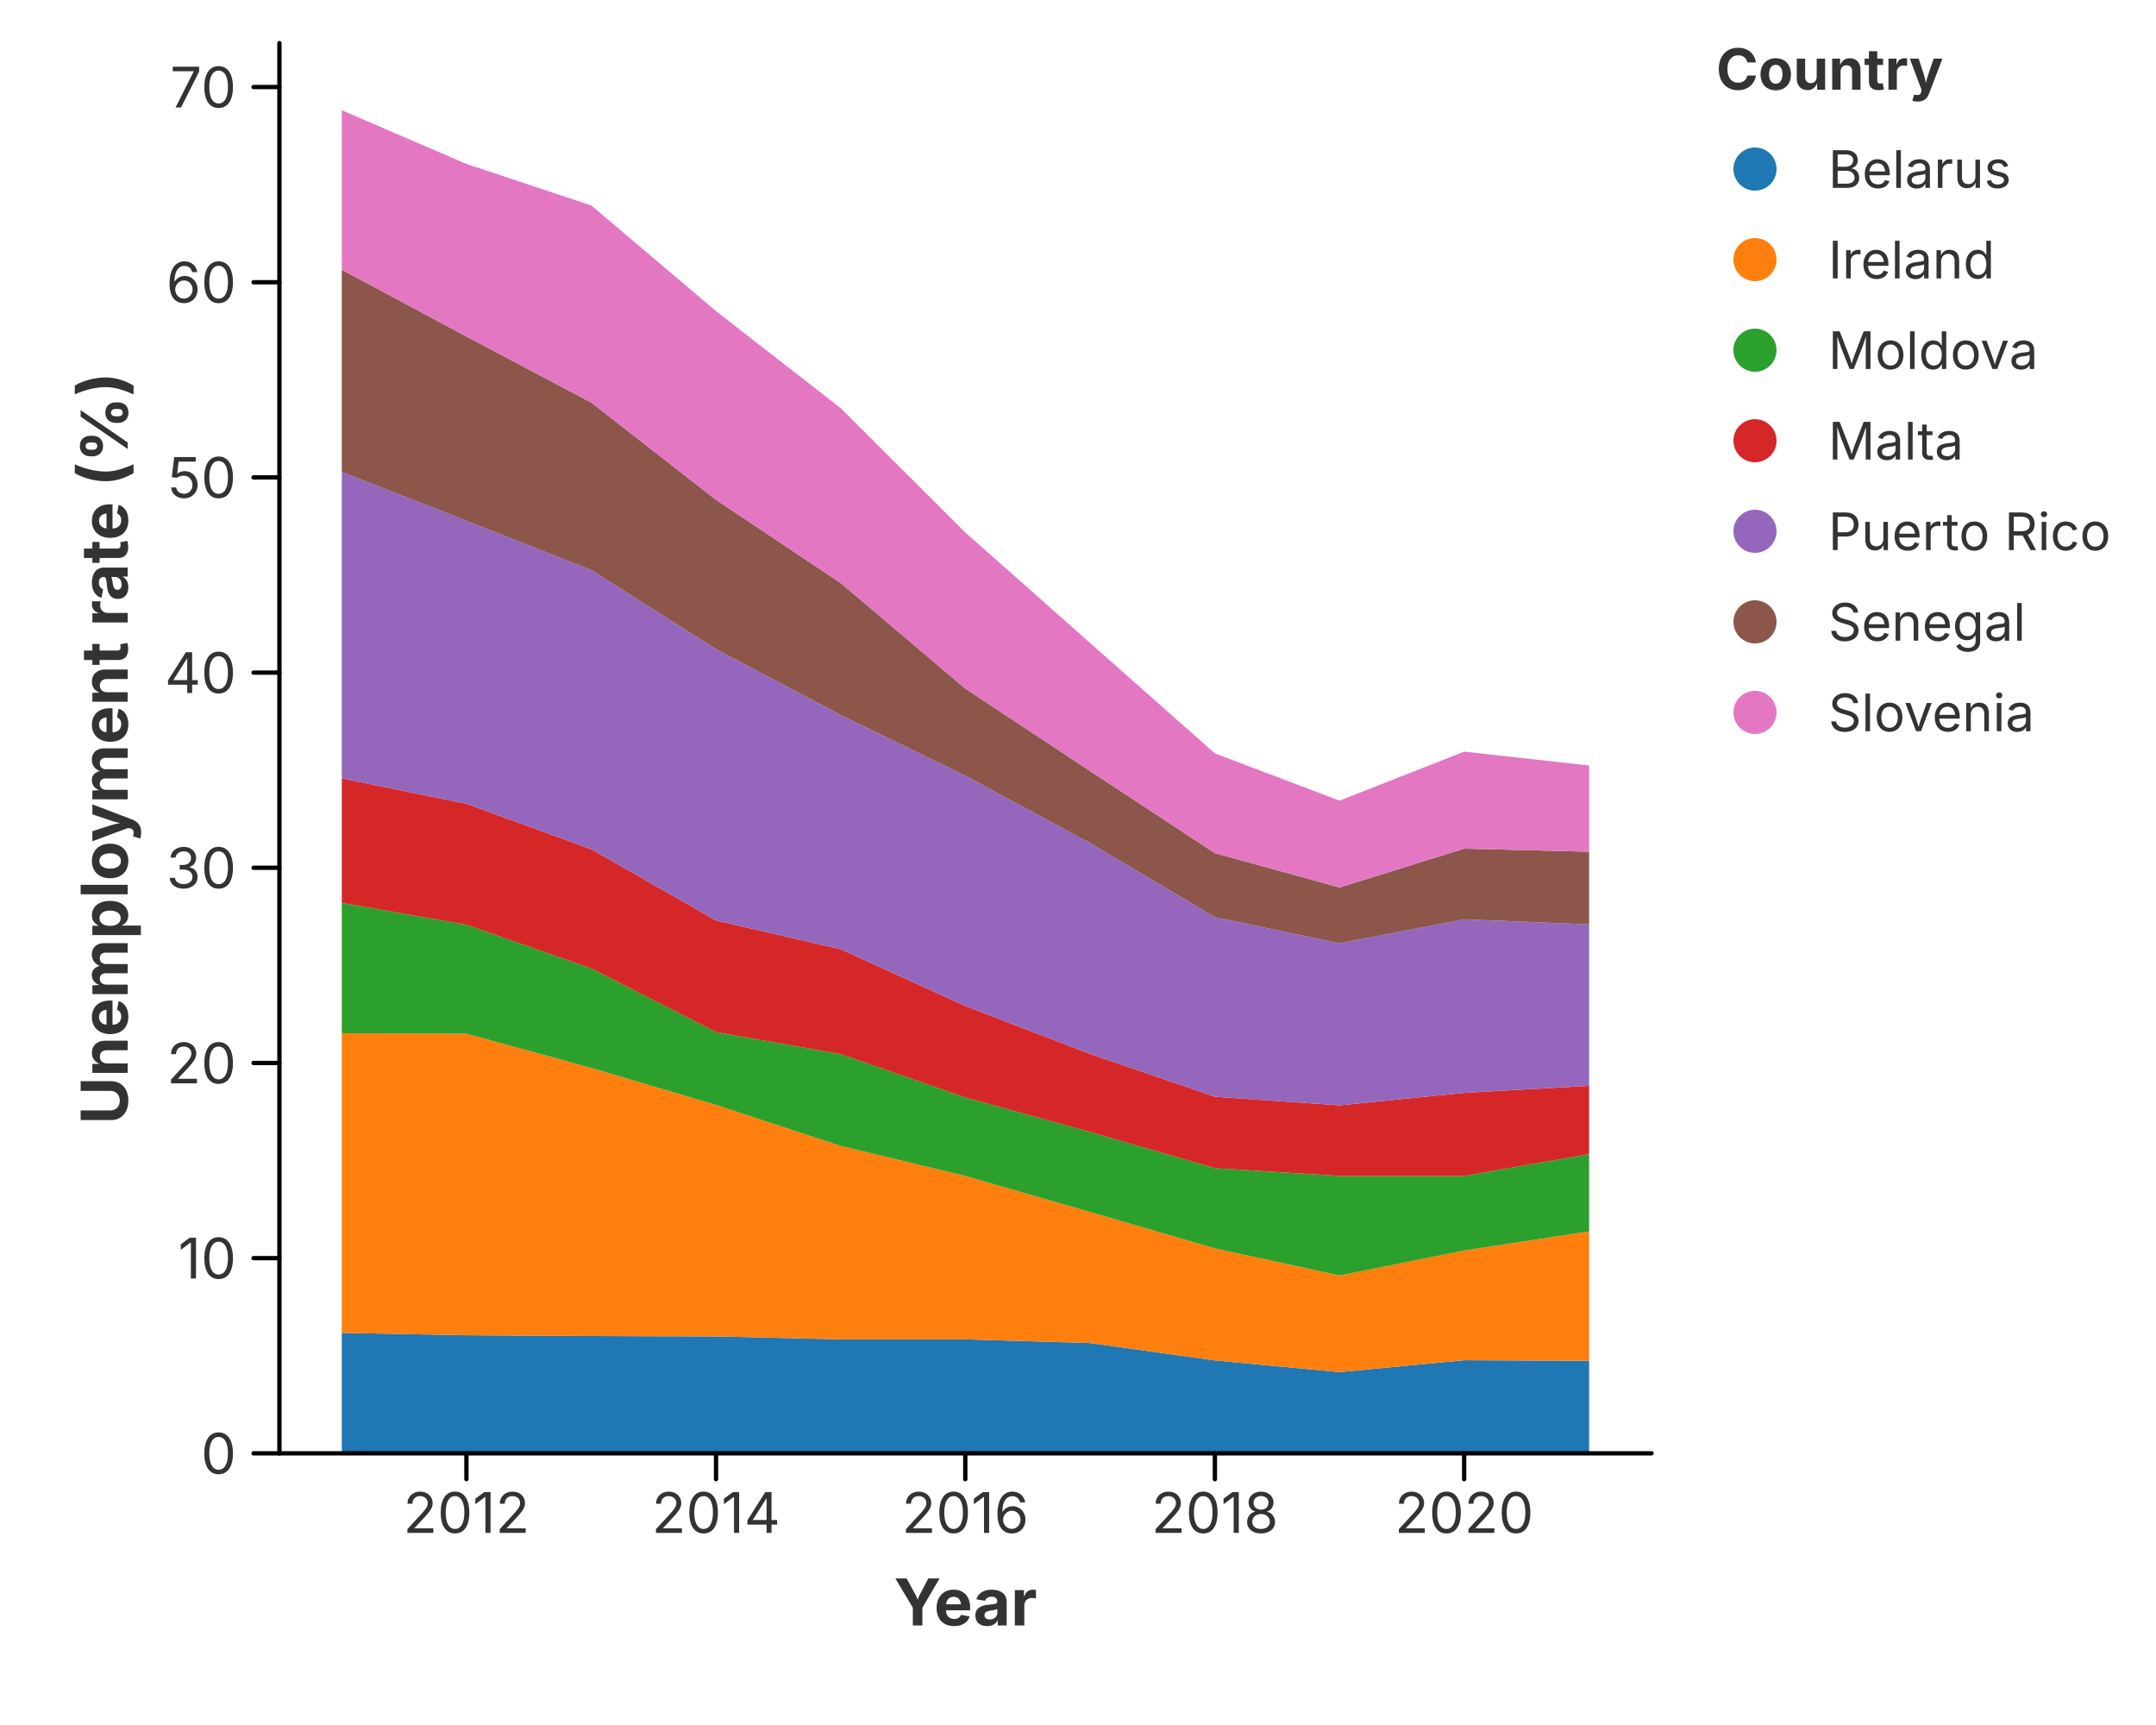
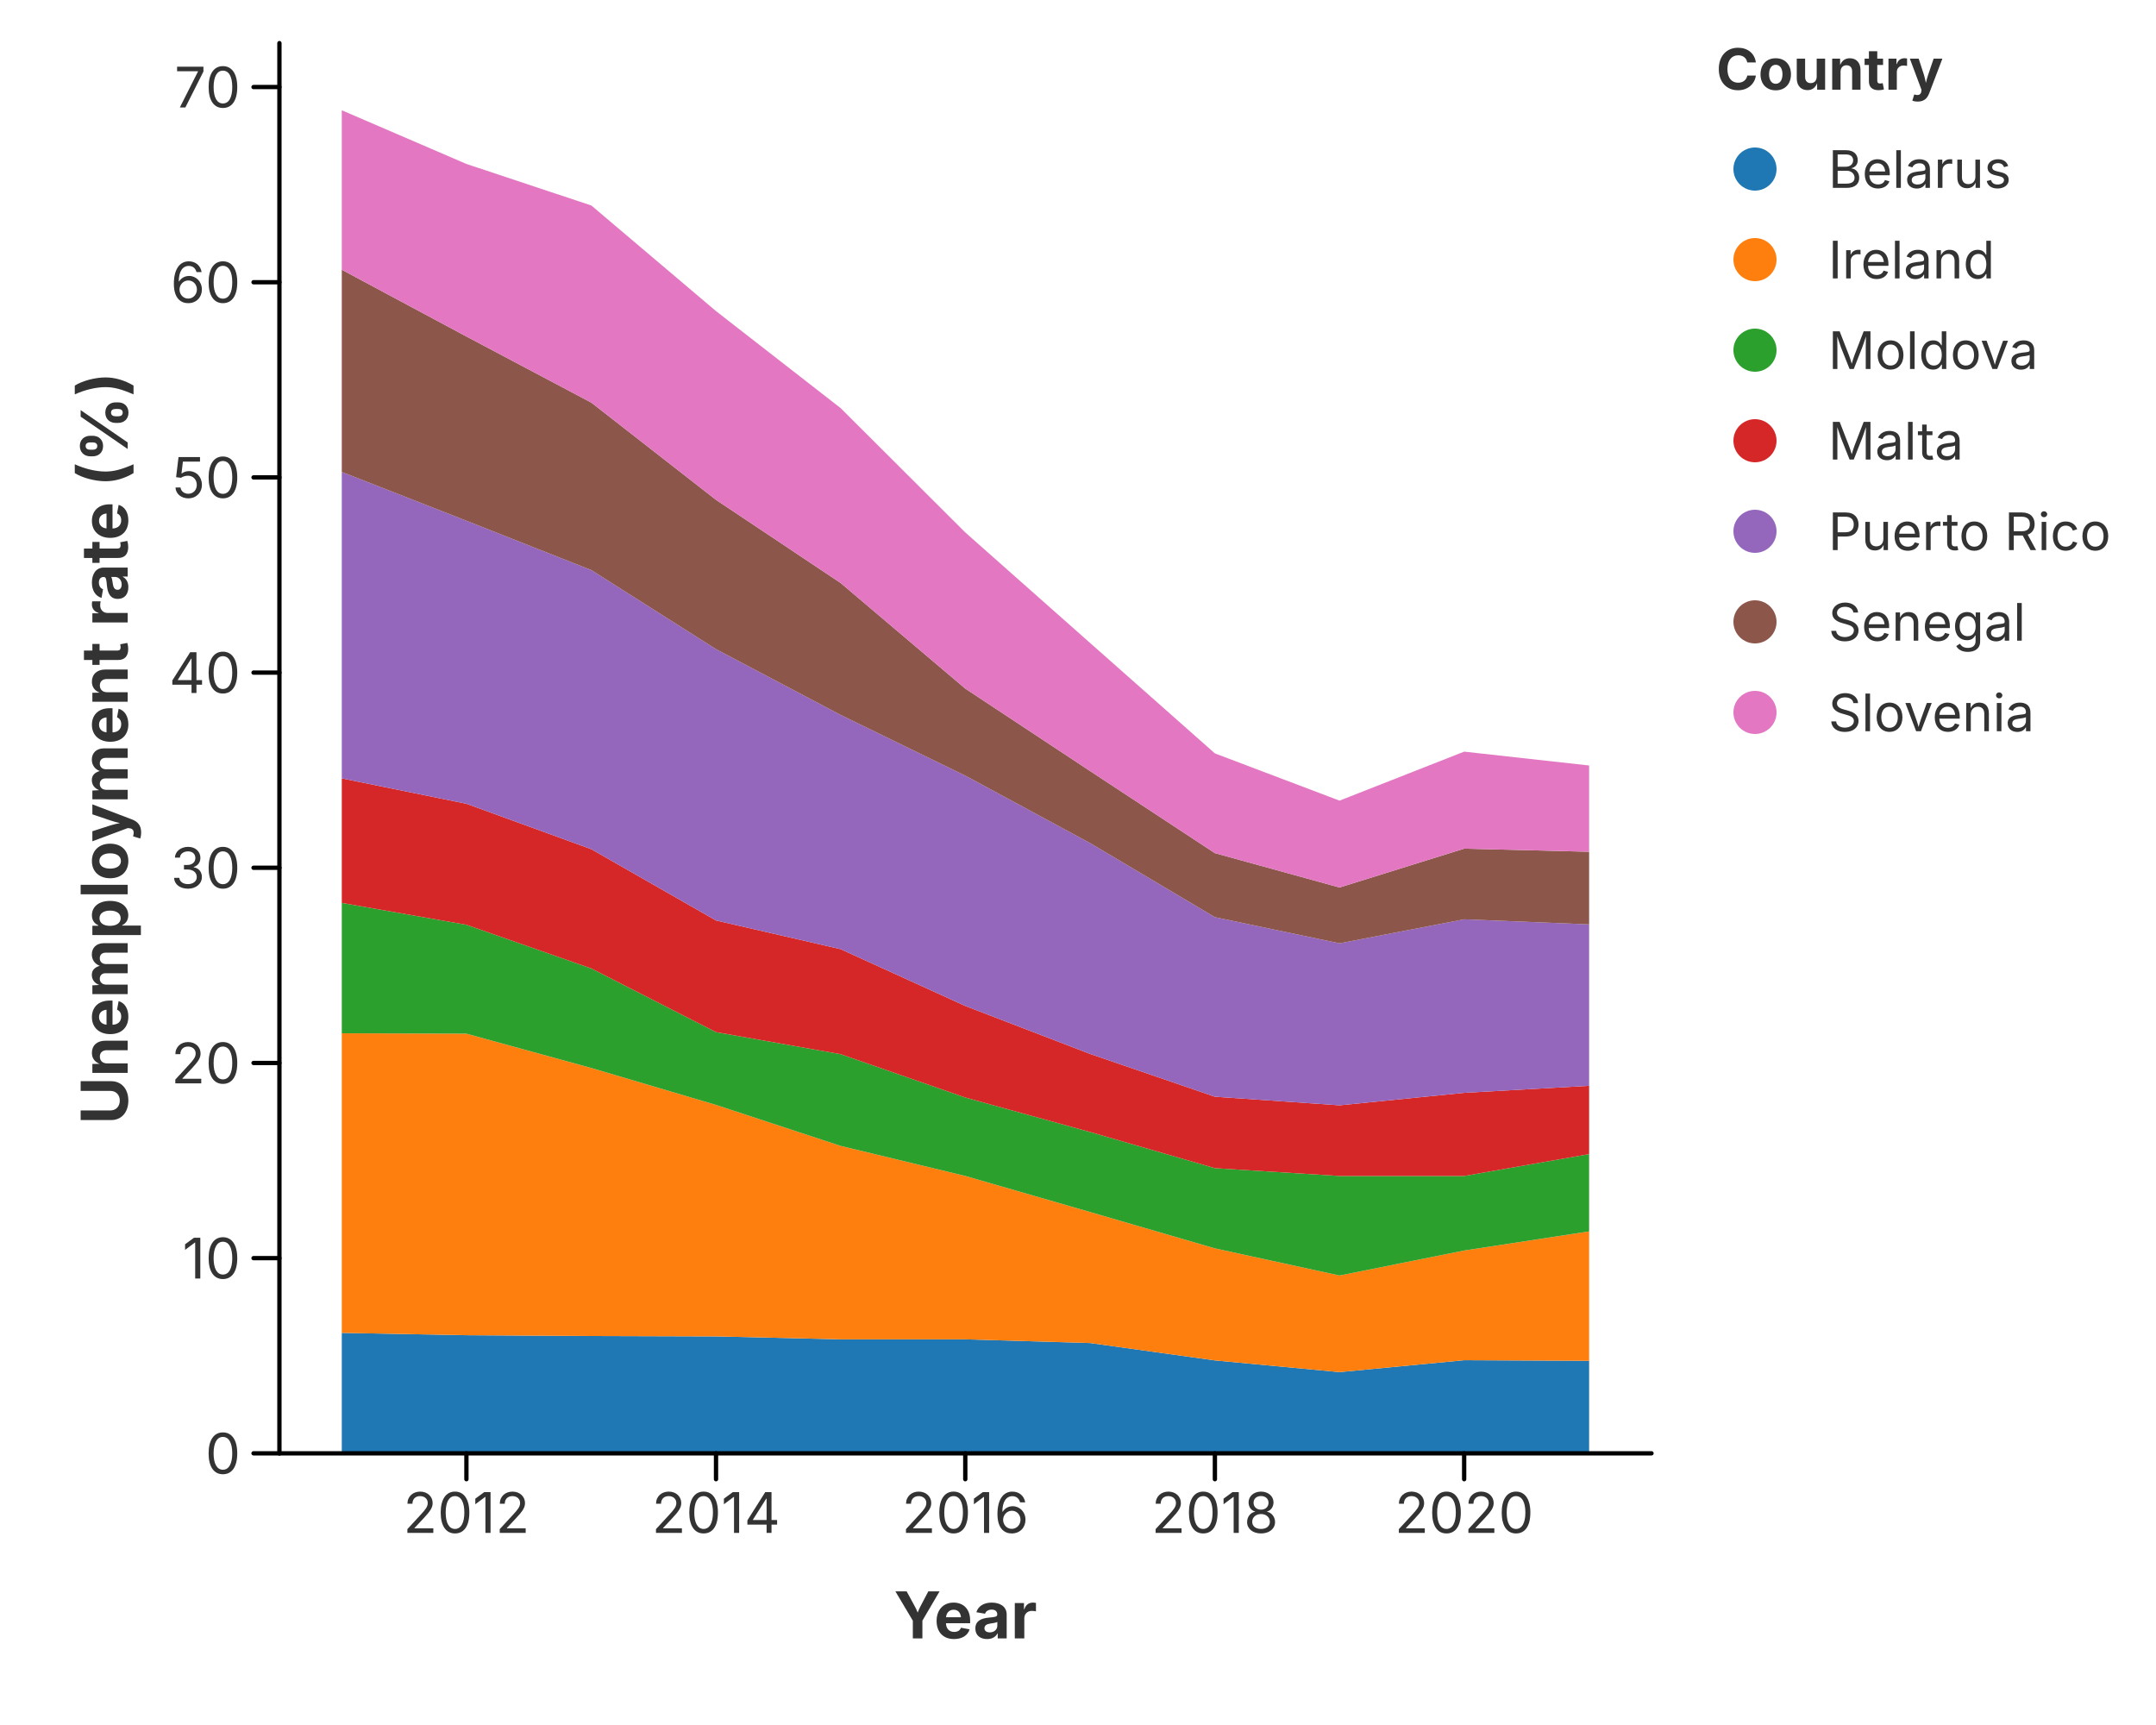
<svg xmlns="http://www.w3.org/2000/svg" width="500" height="400" viewBox="0 0 500 400">
  <rect x="0.000" y="0.000" width="500.000" height="400.000" fill="rgba(255,255,255,1.000)" stroke="none" stroke-width="0.000" fill-opacity="1.000" stroke-opacity="1.000" />
  <defs>
    <clipPath id="plot-clip-area-0">
      <rect x="64.800" y="10.000" width="318.200" height="327.000" />
    </clipPath>
  </defs>
  <g clip-path="url(#plot-clip-area-0)">
    <path d="M 79.264 309.075 L 108.167 309.618 L 137.150 309.799 L 166.053 309.890 L 194.957 310.569 L 223.860 310.569 L 252.843 311.429 L 281.747 315.457 L 310.650 318.172 L 339.554 315.411 L 368.536 315.547 L 368.536 337.000 L 339.554 337.000 L 310.650 337.000 L 281.747 337.000 L 252.843 337.000 L 223.860 337.000 L 194.957 337.000 L 166.053 337.000 L 137.150 337.000 L 108.167 337.000 L 79.264 337.000 Z" fill="rgba(31,119,180,1.000)" fill-opacity="1.000" stroke="none" />
    <path d="M 79.264 239.602 L 108.167 239.693 L 137.150 247.658 L 166.053 256.212 L 194.957 265.717 L 223.860 272.687 L 252.843 281.060 L 281.747 289.478 L 310.650 295.769 L 339.554 289.976 L 368.536 285.540 L 368.536 315.547 L 339.554 315.411 L 310.650 318.172 L 281.747 315.457 L 252.843 311.429 L 223.860 310.569 L 194.957 310.569 L 166.053 309.890 L 137.150 309.799 L 108.167 309.618 L 79.264 309.075 Z" fill="rgba(255,127,14,1.000)" fill-opacity="1.000" stroke="none" />
    <path d="M 79.264 209.369 L 108.167 214.438 L 137.150 224.576 L 166.053 239.331 L 194.957 244.445 L 223.860 254.492 L 252.843 262.503 L 281.747 270.876 L 310.650 272.687 L 339.554 272.687 L 368.536 267.618 L 368.536 285.540 L 339.554 289.976 L 310.650 295.769 L 281.747 289.478 L 252.843 281.060 L 223.860 272.687 L 194.957 265.717 L 166.053 256.212 L 137.150 247.658 L 108.167 239.693 L 79.264 239.602 Z" fill="rgba(44,160,44,1.000)" fill-opacity="1.000" stroke="none" />
    <path d="M 79.264 180.494 L 108.167 186.377 L 137.150 196.923 L 166.053 213.442 L 194.957 220.095 L 223.860 233.266 L 252.843 244.400 L 281.747 254.311 L 310.650 256.303 L 339.554 253.406 L 368.536 251.777 L 368.536 267.618 L 339.554 272.687 L 310.650 272.687 L 281.747 270.876 L 252.843 262.503 L 223.860 254.492 L 194.957 244.445 L 166.053 239.331 L 137.150 224.576 L 108.167 214.438 L 79.264 209.369 Z" fill="rgba(214,39,40,1.000)" fill-opacity="1.000" stroke="none" />
    <path d="M 79.264 109.437 L 108.167 120.752 L 137.150 132.202 L 166.053 150.532 L 194.957 165.784 L 223.860 179.860 L 252.843 195.520 L 281.747 212.673 L 310.650 218.738 L 339.554 213.171 L 368.536 214.348 L 368.536 251.777 L 339.554 253.406 L 310.650 256.303 L 281.747 254.311 L 252.843 244.400 L 223.860 233.266 L 194.957 220.095 L 166.053 213.442 L 137.150 196.923 L 108.167 186.377 L 79.264 180.494 Z" fill="rgba(148,103,189,1.000)" fill-opacity="1.000" stroke="none" />
    <path d="M 79.264 62.548 L 108.167 78.027 L 137.150 93.370 L 166.053 115.909 L 194.957 135.189 L 223.860 159.674 L 252.843 178.819 L 281.747 197.828 L 310.650 205.794 L 339.554 196.787 L 368.536 197.511 L 368.536 214.348 L 339.554 213.171 L 310.650 218.738 L 281.747 212.673 L 252.843 195.520 L 223.860 179.860 L 194.957 165.784 L 166.053 150.532 L 137.150 132.202 L 108.167 120.752 L 79.264 109.437 Z" fill="rgba(140,86,75,1.000)" fill-opacity="1.000" stroke="none" />
    <path d="M 79.264 25.571 L 108.167 38.018 L 137.150 47.658 L 166.053 72.143 L 194.957 94.637 L 223.860 123.467 L 252.843 149.129 L 281.747 174.701 L 310.650 185.653 L 339.554 174.293 L 368.536 177.507 L 368.536 197.511 L 339.554 196.787 L 310.650 205.794 L 281.747 197.828 L 252.843 178.819 L 223.860 159.674 L 194.957 135.189 L 166.053 115.909 L 137.150 93.370 L 108.167 78.027 L 79.264 62.548 Z" fill="rgba(227,119,194,1.000)" fill-opacity="1.000" stroke="none" />
  </g>
  <path d="M 64.800 337.000 L 383.000 337.000" fill="none" stroke="rgba(0,0,0,1.000)" stroke-width="1.000" stroke-opacity="1.000" stroke-linejoin="round" stroke-linecap="round" />
  <path d="M 108.167 337.000 L 108.167 343.000" fill="none" stroke="rgba(0,0,0,1.000)" stroke-width="1.000" stroke-opacity="1.000" stroke-linejoin="round" stroke-linecap="round" />
  <text x="108.167" y="346.000" font-size="13.0" font-family="Inter, -apple-system, BlinkMacSystemFont, 'Segoe UI', Roboto, Helvetica, Arial, 'PingFang SC', 'Microsoft YaHei', Ubuntu, Cantarell, 'Noto Sans', sans-serif" fill="rgba(51,51,51,1.000)" fill-opacity="1.000" text-anchor="middle" font-weight="normal" font-style="normal" dominant-baseline="hanging" transform="rotate(0 108.167 346.000)">2012</text>
  <path d="M 166.053 337.000 L 166.053 343.000" fill="none" stroke="rgba(0,0,0,1.000)" stroke-width="1.000" stroke-opacity="1.000" stroke-linejoin="round" stroke-linecap="round" />
  <text x="166.053" y="346.000" font-size="13.0" font-family="Inter, -apple-system, BlinkMacSystemFont, 'Segoe UI', Roboto, Helvetica, Arial, 'PingFang SC', 'Microsoft YaHei', Ubuntu, Cantarell, 'Noto Sans', sans-serif" fill="rgba(51,51,51,1.000)" fill-opacity="1.000" text-anchor="middle" font-weight="normal" font-style="normal" dominant-baseline="hanging" transform="rotate(0 166.053 346.000)">2014</text>
  <path d="M 223.860 337.000 L 223.860 343.000" fill="none" stroke="rgba(0,0,0,1.000)" stroke-width="1.000" stroke-opacity="1.000" stroke-linejoin="round" stroke-linecap="round" />
  <text x="223.860" y="346.000" font-size="13.0" font-family="Inter, -apple-system, BlinkMacSystemFont, 'Segoe UI', Roboto, Helvetica, Arial, 'PingFang SC', 'Microsoft YaHei', Ubuntu, Cantarell, 'Noto Sans', sans-serif" fill="rgba(51,51,51,1.000)" fill-opacity="1.000" text-anchor="middle" font-weight="normal" font-style="normal" dominant-baseline="hanging" transform="rotate(0 223.860 346.000)">2016</text>
  <path d="M 281.747 337.000 L 281.747 343.000" fill="none" stroke="rgba(0,0,0,1.000)" stroke-width="1.000" stroke-opacity="1.000" stroke-linejoin="round" stroke-linecap="round" />
  <text x="281.747" y="346.000" font-size="13.0" font-family="Inter, -apple-system, BlinkMacSystemFont, 'Segoe UI', Roboto, Helvetica, Arial, 'PingFang SC', 'Microsoft YaHei', Ubuntu, Cantarell, 'Noto Sans', sans-serif" fill="rgba(51,51,51,1.000)" fill-opacity="1.000" text-anchor="middle" font-weight="normal" font-style="normal" dominant-baseline="hanging" transform="rotate(0 281.747 346.000)">2018</text>
  <path d="M 339.554 337.000 L 339.554 343.000" fill="none" stroke="rgba(0,0,0,1.000)" stroke-width="1.000" stroke-opacity="1.000" stroke-linejoin="round" stroke-linecap="round" />
  <text x="339.554" y="346.000" font-size="13.0" font-family="Inter, -apple-system, BlinkMacSystemFont, 'Segoe UI', Roboto, Helvetica, Arial, 'PingFang SC', 'Microsoft YaHei', Ubuntu, Cantarell, 'Noto Sans', sans-serif" fill="rgba(51,51,51,1.000)" fill-opacity="1.000" text-anchor="middle" font-weight="normal" font-style="normal" dominant-baseline="hanging" transform="rotate(0 339.554 346.000)">2020</text>
-   <text x="223.900" y="366.000" font-size="15.0" font-family="Inter, -apple-system, BlinkMacSystemFont, 'Segoe UI', Roboto, Helvetica, Arial, 'PingFang SC', 'Microsoft YaHei', Ubuntu, Cantarell, 'Noto Sans', sans-serif" fill="rgba(51,51,51,1.000)" fill-opacity="1.000" text-anchor="middle" font-weight="bold" font-style="normal" dominant-baseline="hanging" transform="rotate(0 223.900 366.000)">Year</text>
+   <text x="223.900" y="369.000" font-size="15.0" font-family="Inter, -apple-system, BlinkMacSystemFont, 'Segoe UI', Roboto, Helvetica, Arial, 'PingFang SC', 'Microsoft YaHei', Ubuntu, Cantarell, 'Noto Sans', sans-serif" fill="rgba(51,51,51,1.000)" fill-opacity="1.000" text-anchor="middle" font-weight="bold" font-style="normal" dominant-baseline="hanging" transform="rotate(0 223.900 369.000)">Year</text>
  <path d="M 64.800 10.000 L 64.800 337.000" fill="none" stroke="rgba(0,0,0,1.000)" stroke-width="1.000" stroke-opacity="1.000" stroke-linejoin="round" stroke-linecap="round" />
  <path d="M 64.800 337.000 L 58.800 337.000" fill="none" stroke="rgba(0,0,0,1.000)" stroke-width="1.000" stroke-opacity="1.000" stroke-linejoin="round" stroke-linecap="round" />
-   <text x="54.800" y="337.000" font-size="13.0" font-family="Inter, -apple-system, BlinkMacSystemFont, 'Segoe UI', Roboto, Helvetica, Arial, 'PingFang SC', 'Microsoft YaHei', Ubuntu, Cantarell, 'Noto Sans', sans-serif" fill="rgba(51,51,51,1.000)" fill-opacity="1.000" text-anchor="end" font-weight="normal" font-style="normal" dominant-baseline="central" transform="rotate(0 54.800 337.000)">0</text>
+   <text x="55.800" y="337.000" font-size="13.0" font-family="Inter, -apple-system, BlinkMacSystemFont, 'Segoe UI', Roboto, Helvetica, Arial, 'PingFang SC', 'Microsoft YaHei', Ubuntu, Cantarell, 'Noto Sans', sans-serif" fill="rgba(51,51,51,1.000)" fill-opacity="1.000" text-anchor="end" font-weight="normal" font-style="normal" dominant-baseline="central" transform="rotate(0 55.800 337.000)">0</text>
  <path d="M 64.800 291.741 L 58.800 291.741" fill="none" stroke="rgba(0,0,0,1.000)" stroke-width="1.000" stroke-opacity="1.000" stroke-linejoin="round" stroke-linecap="round" />
-   <text x="54.800" y="291.741" font-size="13.0" font-family="Inter, -apple-system, BlinkMacSystemFont, 'Segoe UI', Roboto, Helvetica, Arial, 'PingFang SC', 'Microsoft YaHei', Ubuntu, Cantarell, 'Noto Sans', sans-serif" fill="rgba(51,51,51,1.000)" fill-opacity="1.000" text-anchor="end" font-weight="normal" font-style="normal" dominant-baseline="central" transform="rotate(0 54.800 291.741)">10</text>
+   <text x="55.800" y="291.741" font-size="13.0" font-family="Inter, -apple-system, BlinkMacSystemFont, 'Segoe UI', Roboto, Helvetica, Arial, 'PingFang SC', 'Microsoft YaHei', Ubuntu, Cantarell, 'Noto Sans', sans-serif" fill="rgba(51,51,51,1.000)" fill-opacity="1.000" text-anchor="end" font-weight="normal" font-style="normal" dominant-baseline="central" transform="rotate(0 55.800 291.741)">10</text>
  <path d="M 64.800 246.482 L 58.800 246.482" fill="none" stroke="rgba(0,0,0,1.000)" stroke-width="1.000" stroke-opacity="1.000" stroke-linejoin="round" stroke-linecap="round" />
-   <text x="54.800" y="246.482" font-size="13.0" font-family="Inter, -apple-system, BlinkMacSystemFont, 'Segoe UI', Roboto, Helvetica, Arial, 'PingFang SC', 'Microsoft YaHei', Ubuntu, Cantarell, 'Noto Sans', sans-serif" fill="rgba(51,51,51,1.000)" fill-opacity="1.000" text-anchor="end" font-weight="normal" font-style="normal" dominant-baseline="central" transform="rotate(0 54.800 246.482)">20</text>
+   <text x="55.800" y="246.482" font-size="13.0" font-family="Inter, -apple-system, BlinkMacSystemFont, 'Segoe UI', Roboto, Helvetica, Arial, 'PingFang SC', 'Microsoft YaHei', Ubuntu, Cantarell, 'Noto Sans', sans-serif" fill="rgba(51,51,51,1.000)" fill-opacity="1.000" text-anchor="end" font-weight="normal" font-style="normal" dominant-baseline="central" transform="rotate(0 55.800 246.482)">20</text>
  <path d="M 64.800 201.222 L 58.800 201.222" fill="none" stroke="rgba(0,0,0,1.000)" stroke-width="1.000" stroke-opacity="1.000" stroke-linejoin="round" stroke-linecap="round" />
-   <text x="54.800" y="201.222" font-size="13.0" font-family="Inter, -apple-system, BlinkMacSystemFont, 'Segoe UI', Roboto, Helvetica, Arial, 'PingFang SC', 'Microsoft YaHei', Ubuntu, Cantarell, 'Noto Sans', sans-serif" fill="rgba(51,51,51,1.000)" fill-opacity="1.000" text-anchor="end" font-weight="normal" font-style="normal" dominant-baseline="central" transform="rotate(0 54.800 201.222)">30</text>
+   <text x="55.800" y="201.222" font-size="13.0" font-family="Inter, -apple-system, BlinkMacSystemFont, 'Segoe UI', Roboto, Helvetica, Arial, 'PingFang SC', 'Microsoft YaHei', Ubuntu, Cantarell, 'Noto Sans', sans-serif" fill="rgba(51,51,51,1.000)" fill-opacity="1.000" text-anchor="end" font-weight="normal" font-style="normal" dominant-baseline="central" transform="rotate(0 55.800 201.222)">30</text>
  <path d="M 64.800 155.963 L 58.800 155.963" fill="none" stroke="rgba(0,0,0,1.000)" stroke-width="1.000" stroke-opacity="1.000" stroke-linejoin="round" stroke-linecap="round" />
-   <text x="54.800" y="155.963" font-size="13.0" font-family="Inter, -apple-system, BlinkMacSystemFont, 'Segoe UI', Roboto, Helvetica, Arial, 'PingFang SC', 'Microsoft YaHei', Ubuntu, Cantarell, 'Noto Sans', sans-serif" fill="rgba(51,51,51,1.000)" fill-opacity="1.000" text-anchor="end" font-weight="normal" font-style="normal" dominant-baseline="central" transform="rotate(0 54.800 155.963)">40</text>
+   <text x="55.800" y="155.963" font-size="13.0" font-family="Inter, -apple-system, BlinkMacSystemFont, 'Segoe UI', Roboto, Helvetica, Arial, 'PingFang SC', 'Microsoft YaHei', Ubuntu, Cantarell, 'Noto Sans', sans-serif" fill="rgba(51,51,51,1.000)" fill-opacity="1.000" text-anchor="end" font-weight="normal" font-style="normal" dominant-baseline="central" transform="rotate(0 55.800 155.963)">40</text>
  <path d="M 64.800 110.704 L 58.800 110.704" fill="none" stroke="rgba(0,0,0,1.000)" stroke-width="1.000" stroke-opacity="1.000" stroke-linejoin="round" stroke-linecap="round" />
-   <text x="54.800" y="110.704" font-size="13.0" font-family="Inter, -apple-system, BlinkMacSystemFont, 'Segoe UI', Roboto, Helvetica, Arial, 'PingFang SC', 'Microsoft YaHei', Ubuntu, Cantarell, 'Noto Sans', sans-serif" fill="rgba(51,51,51,1.000)" fill-opacity="1.000" text-anchor="end" font-weight="normal" font-style="normal" dominant-baseline="central" transform="rotate(0 54.800 110.704)">50</text>
+   <text x="55.800" y="110.704" font-size="13.0" font-family="Inter, -apple-system, BlinkMacSystemFont, 'Segoe UI', Roboto, Helvetica, Arial, 'PingFang SC', 'Microsoft YaHei', Ubuntu, Cantarell, 'Noto Sans', sans-serif" fill="rgba(51,51,51,1.000)" fill-opacity="1.000" text-anchor="end" font-weight="normal" font-style="normal" dominant-baseline="central" transform="rotate(0 55.800 110.704)">50</text>
  <path d="M 64.800 65.445 L 58.800 65.445" fill="none" stroke="rgba(0,0,0,1.000)" stroke-width="1.000" stroke-opacity="1.000" stroke-linejoin="round" stroke-linecap="round" />
-   <text x="54.800" y="65.445" font-size="13.0" font-family="Inter, -apple-system, BlinkMacSystemFont, 'Segoe UI', Roboto, Helvetica, Arial, 'PingFang SC', 'Microsoft YaHei', Ubuntu, Cantarell, 'Noto Sans', sans-serif" fill="rgba(51,51,51,1.000)" fill-opacity="1.000" text-anchor="end" font-weight="normal" font-style="normal" dominant-baseline="central" transform="rotate(0 54.800 65.445)">60</text>
+   <text x="55.800" y="65.445" font-size="13.0" font-family="Inter, -apple-system, BlinkMacSystemFont, 'Segoe UI', Roboto, Helvetica, Arial, 'PingFang SC', 'Microsoft YaHei', Ubuntu, Cantarell, 'Noto Sans', sans-serif" fill="rgba(51,51,51,1.000)" fill-opacity="1.000" text-anchor="end" font-weight="normal" font-style="normal" dominant-baseline="central" transform="rotate(0 55.800 65.445)">60</text>
  <path d="M 64.800 20.186 L 58.800 20.186" fill="none" stroke="rgba(0,0,0,1.000)" stroke-width="1.000" stroke-opacity="1.000" stroke-linejoin="round" stroke-linecap="round" />
-   <text x="54.800" y="20.186" font-size="13.0" font-family="Inter, -apple-system, BlinkMacSystemFont, 'Segoe UI', Roboto, Helvetica, Arial, 'PingFang SC', 'Microsoft YaHei', Ubuntu, Cantarell, 'Noto Sans', sans-serif" fill="rgba(51,51,51,1.000)" fill-opacity="1.000" text-anchor="end" font-weight="normal" font-style="normal" dominant-baseline="central" transform="rotate(0 54.800 20.186)">70</text>
+   <text x="55.800" y="20.186" font-size="13.0" font-family="Inter, -apple-system, BlinkMacSystemFont, 'Segoe UI', Roboto, Helvetica, Arial, 'PingFang SC', 'Microsoft YaHei', Ubuntu, Cantarell, 'Noto Sans', sans-serif" fill="rgba(51,51,51,1.000)" fill-opacity="1.000" text-anchor="end" font-weight="normal" font-style="normal" dominant-baseline="central" transform="rotate(0 55.800 20.186)">70</text>
  <text x="24.000" y="173.500" font-size="15.0" font-family="Inter, -apple-system, BlinkMacSystemFont, 'Segoe UI', Roboto, Helvetica, Arial, 'PingFang SC', 'Microsoft YaHei', Ubuntu, Cantarell, 'Noto Sans', sans-serif" fill="rgba(51,51,51,1.000)" fill-opacity="1.000" text-anchor="middle" font-weight="bold" font-style="normal" dominant-baseline="middle" transform="rotate(-90 24.000 173.500)">Unemployment rate (%)</text>
  <defs>
    <clipPath id="plot-clip-area-1">
      <rect x="383.000" y="0.000" width="117.000" height="400.000" />
    </clipPath>
  </defs>
  <g clip-path="url(#plot-clip-area-1)">
    <text x="398.000" y="16.000" font-size="13.2" font-family="Inter, -apple-system, BlinkMacSystemFont, 'Segoe UI', Roboto, Helvetica, Arial, 'PingFang SC', 'Microsoft YaHei', Ubuntu, Cantarell, 'Noto Sans', sans-serif" fill="rgba(51,51,51,1.000)" fill-opacity="1.000" text-anchor="start" font-weight="bold" font-style="normal" dominant-baseline="central" transform="rotate(0 398.000 16.000)">Country</text>
    <circle cx="407.000" cy="39.200" r="5.000" fill="rgba(31,119,180,1.000)" stroke="none" stroke-width="0.000" fill-opacity="1.000" stroke-opacity="1.000" />
    <text x="424.000" y="39.200" font-size="12.0" font-family="Inter, -apple-system, BlinkMacSystemFont, 'Segoe UI', Roboto, Helvetica, Arial, 'PingFang SC', 'Microsoft YaHei', Ubuntu, Cantarell, 'Noto Sans', sans-serif" fill="rgba(51,51,51,1.000)" fill-opacity="1.000" text-anchor="start" font-weight="normal" font-style="normal" dominant-baseline="central" transform="rotate(0 424.000 39.200)">Belarus</text>
    <circle cx="407.000" cy="60.200" r="5.000" fill="rgba(255,127,14,1.000)" stroke="none" stroke-width="0.000" fill-opacity="1.000" stroke-opacity="1.000" />
    <text x="424.000" y="60.200" font-size="12.0" font-family="Inter, -apple-system, BlinkMacSystemFont, 'Segoe UI', Roboto, Helvetica, Arial, 'PingFang SC', 'Microsoft YaHei', Ubuntu, Cantarell, 'Noto Sans', sans-serif" fill="rgba(51,51,51,1.000)" fill-opacity="1.000" text-anchor="start" font-weight="normal" font-style="normal" dominant-baseline="central" transform="rotate(0 424.000 60.200)">Ireland</text>
    <circle cx="407.000" cy="81.200" r="5.000" fill="rgba(44,160,44,1.000)" stroke="none" stroke-width="0.000" fill-opacity="1.000" stroke-opacity="1.000" />
    <text x="424.000" y="81.200" font-size="12.0" font-family="Inter, -apple-system, BlinkMacSystemFont, 'Segoe UI', Roboto, Helvetica, Arial, 'PingFang SC', 'Microsoft YaHei', Ubuntu, Cantarell, 'Noto Sans', sans-serif" fill="rgba(51,51,51,1.000)" fill-opacity="1.000" text-anchor="start" font-weight="normal" font-style="normal" dominant-baseline="central" transform="rotate(0 424.000 81.200)">Moldova</text>
    <circle cx="407.000" cy="102.200" r="5.000" fill="rgba(214,39,40,1.000)" stroke="none" stroke-width="0.000" fill-opacity="1.000" stroke-opacity="1.000" />
    <text x="424.000" y="102.200" font-size="12.0" font-family="Inter, -apple-system, BlinkMacSystemFont, 'Segoe UI', Roboto, Helvetica, Arial, 'PingFang SC', 'Microsoft YaHei', Ubuntu, Cantarell, 'Noto Sans', sans-serif" fill="rgba(51,51,51,1.000)" fill-opacity="1.000" text-anchor="start" font-weight="normal" font-style="normal" dominant-baseline="central" transform="rotate(0 424.000 102.200)">Malta</text>
    <circle cx="407.000" cy="123.200" r="5.000" fill="rgba(148,103,189,1.000)" stroke="none" stroke-width="0.000" fill-opacity="1.000" stroke-opacity="1.000" />
    <text x="424.000" y="123.200" font-size="12.0" font-family="Inter, -apple-system, BlinkMacSystemFont, 'Segoe UI', Roboto, Helvetica, Arial, 'PingFang SC', 'Microsoft YaHei', Ubuntu, Cantarell, 'Noto Sans', sans-serif" fill="rgba(51,51,51,1.000)" fill-opacity="1.000" text-anchor="start" font-weight="normal" font-style="normal" dominant-baseline="central" transform="rotate(0 424.000 123.200)">Puerto Rico</text>
    <circle cx="407.000" cy="144.200" r="5.000" fill="rgba(140,86,75,1.000)" stroke="none" stroke-width="0.000" fill-opacity="1.000" stroke-opacity="1.000" />
    <text x="424.000" y="144.200" font-size="12.0" font-family="Inter, -apple-system, BlinkMacSystemFont, 'Segoe UI', Roboto, Helvetica, Arial, 'PingFang SC', 'Microsoft YaHei', Ubuntu, Cantarell, 'Noto Sans', sans-serif" fill="rgba(51,51,51,1.000)" fill-opacity="1.000" text-anchor="start" font-weight="normal" font-style="normal" dominant-baseline="central" transform="rotate(0 424.000 144.200)">Senegal</text>
    <circle cx="407.000" cy="165.200" r="5.000" fill="rgba(227,119,194,1.000)" stroke="none" stroke-width="0.000" fill-opacity="1.000" stroke-opacity="1.000" />
    <text x="424.000" y="165.200" font-size="12.0" font-family="Inter, -apple-system, BlinkMacSystemFont, 'Segoe UI', Roboto, Helvetica, Arial, 'PingFang SC', 'Microsoft YaHei', Ubuntu, Cantarell, 'Noto Sans', sans-serif" fill="rgba(51,51,51,1.000)" fill-opacity="1.000" text-anchor="start" font-weight="normal" font-style="normal" dominant-baseline="central" transform="rotate(0 424.000 165.200)">Slovenia</text>
  </g>
</svg>
